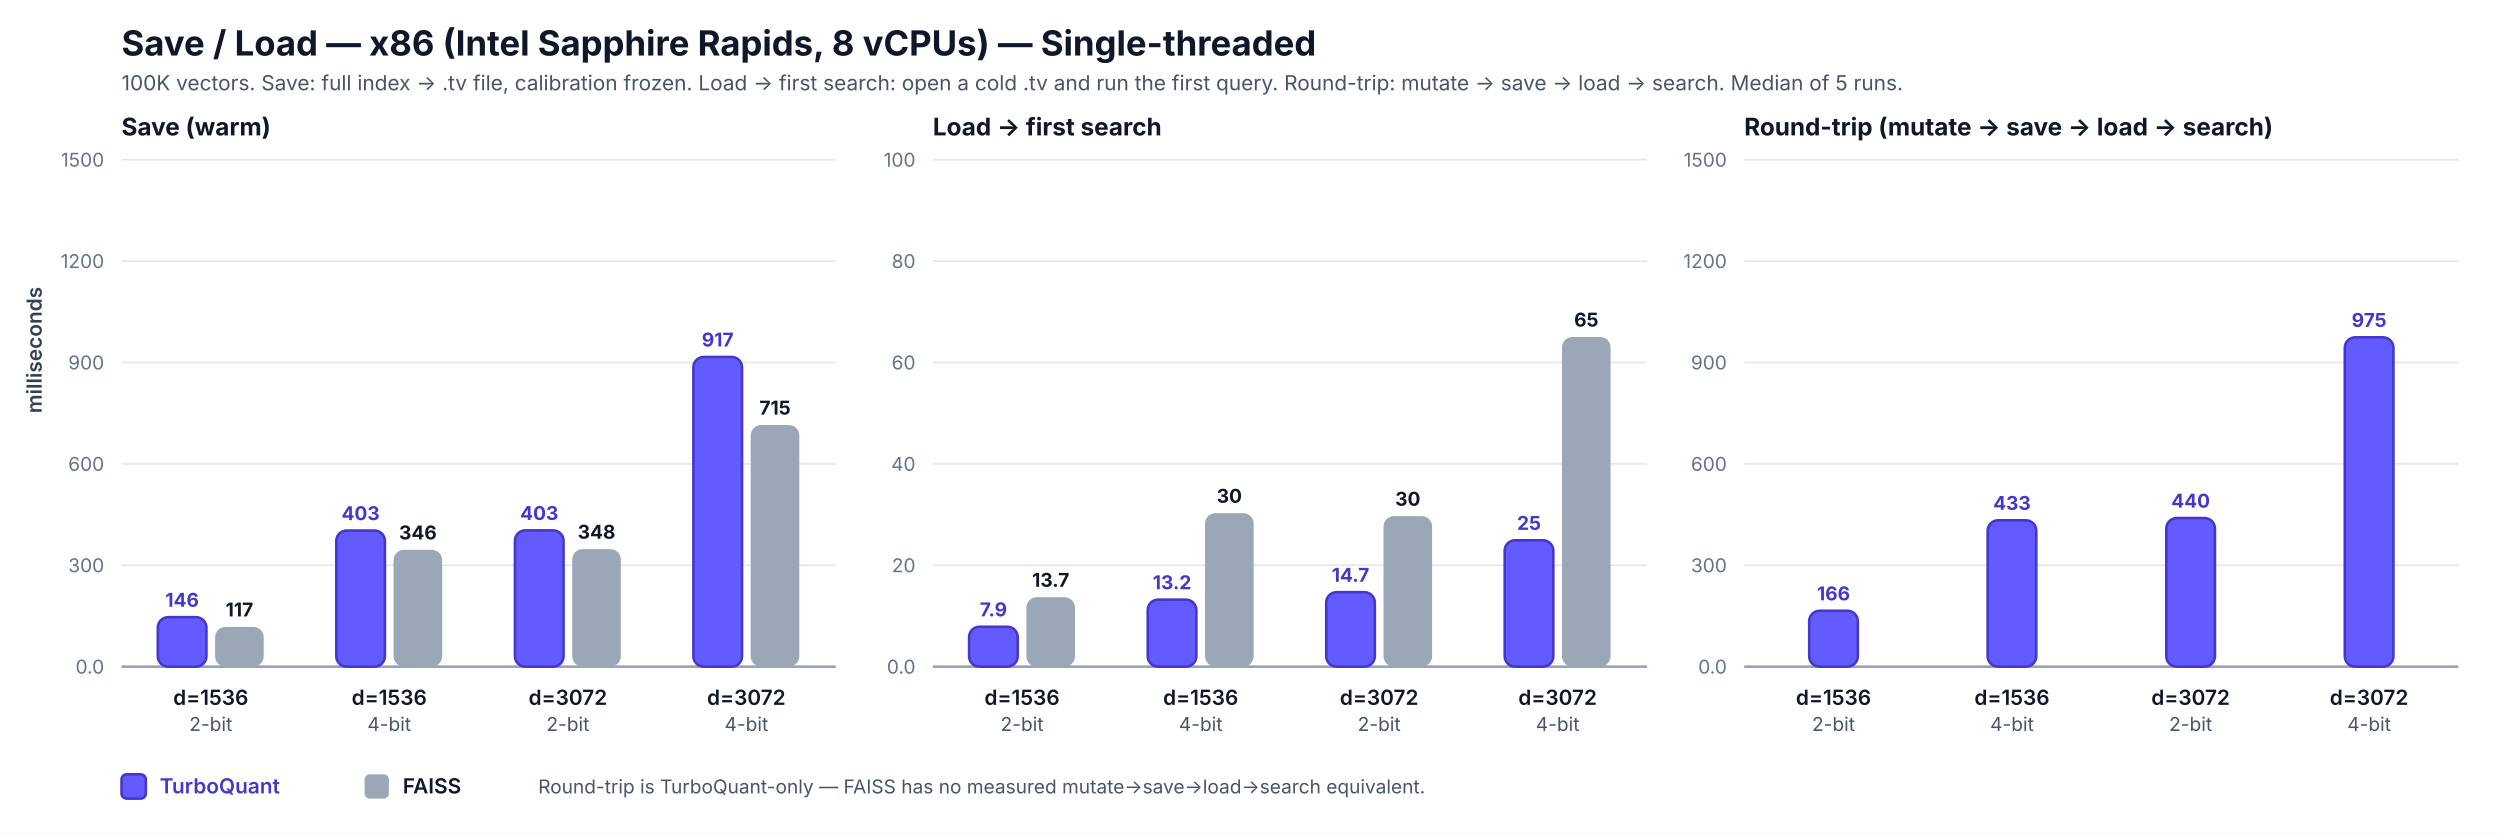
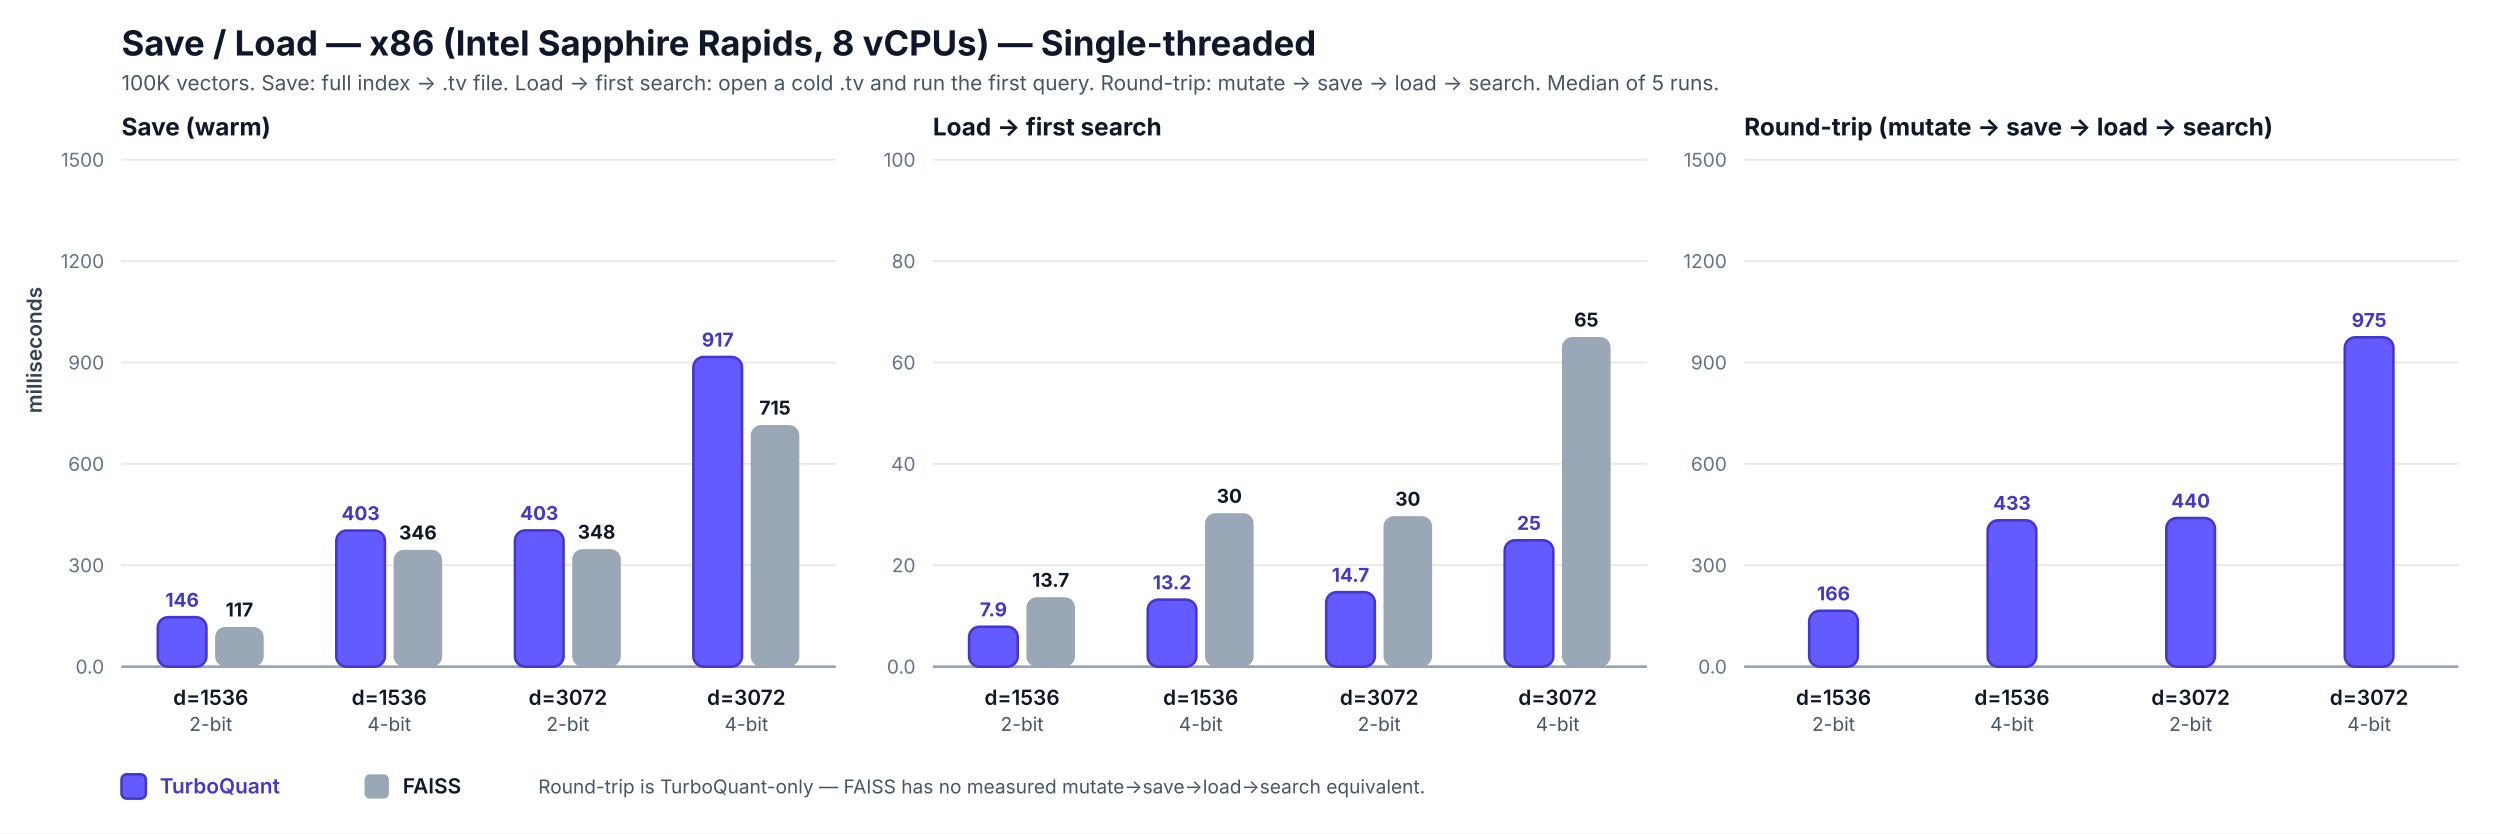
<svg xmlns="http://www.w3.org/2000/svg" width="1440" height="480" viewBox="0 0 1440 480" role="img" aria-label="Persist — x86 (Intel Sapphire Rapids, 8 vCPUs) — Single-threaded">
  <style>
  .title { font: 700 20px -apple-system, BlinkMacSystemFont, "Segoe UI", sans-serif; fill: #0f172a; }
  .subtitle { font: 400 12px -apple-system, BlinkMacSystemFont, "Segoe UI", sans-serif; fill: #475569; }
  .panel { font: 700 14px -apple-system, BlinkMacSystemFont, "Segoe UI", sans-serif; fill: #0f172a; }
  .label { font: 600 12px -apple-system, BlinkMacSystemFont, "Segoe UI", sans-serif; fill: #0f172a; }
  .secondary { font: 400 11px -apple-system, BlinkMacSystemFont, "Segoe UI", sans-serif; fill: #475569; }
  .tick { font: 400 11px -apple-system, BlinkMacSystemFont, "Segoe UI", sans-serif; fill: #64748b; }
  .value { font: 700 11px -apple-system, BlinkMacSystemFont, "Segoe UI", sans-serif; fill: #0f172a; }
  .value-accent { font: 700 11px -apple-system, BlinkMacSystemFont, "Segoe UI", sans-serif; fill: #4338ca; }
  .axis { font: 600 12px -apple-system, BlinkMacSystemFont, "Segoe UI", sans-serif; fill: #334155; }
  .legend { font: 600 12px -apple-system, BlinkMacSystemFont, "Segoe UI", sans-serif; fill: #0f172a; }
</style>
  <rect width="100%" height="100%" fill="#ffffff" />
  <text x="70" y="32" class="title">Save / Load — x86 (Intel Sapphire Rapids, 8 vCPUs) — Single-threaded</text>
-   <text x="70" y="52" class="subtitle">100K vectors. Save: full index → .tv file, calibration frozen. Load → first search: open a cold .tv and run the first query. Round-trip: mutate → save → load → search. Median of 5 runs.</text>
+   <text x="70" y="52" class="subtitle">100K vectors. Save: full index → .tv file. Load → first search: open a cold .tv and run the first query. Round-trip: mutate → save → load → search. Median of 5 runs.</text>
  <line x1="70.0" y1="384.0" x2="481.333" y2="384.0" stroke="#e5e7eb" stroke-width="1" />
  <text x="60.0" y="388.0" text-anchor="end" class="tick">0.0</text>
  <line x1="70.0" y1="325.6" x2="481.333" y2="325.6" stroke="#e5e7eb" stroke-width="1" />
  <text x="60.0" y="329.6" text-anchor="end" class="tick">300</text>
  <line x1="70.0" y1="267.2" x2="481.333" y2="267.2" stroke="#e5e7eb" stroke-width="1" />
  <text x="60.0" y="271.2" text-anchor="end" class="tick">600</text>
  <line x1="70.0" y1="208.8" x2="481.333" y2="208.8" stroke="#e5e7eb" stroke-width="1" />
  <text x="60.0" y="212.8" text-anchor="end" class="tick">900</text>
  <line x1="70.0" y1="150.4" x2="481.333" y2="150.4" stroke="#e5e7eb" stroke-width="1" />
  <text x="60.0" y="154.4" text-anchor="end" class="tick">1200</text>
  <line x1="70.0" y1="92.0" x2="481.333" y2="92.0" stroke="#e5e7eb" stroke-width="1" />
  <text x="60.0" y="96.0" text-anchor="end" class="tick">1500</text>
  <line x1="70.0" y1="384.0" x2="481.333" y2="384.0" stroke="#94a3b8" stroke-width="1.5" />
  <text x="70.0" y="78" class="panel">Save (warm)</text>
  <rect x="90.9" y="355.5" width="28" height="28.5" rx="6" fill="#635bff" stroke="#4338ca" stroke-width="1.5" />
  <text x="104.9" y="349.5" text-anchor="middle" class="value-accent">146</text>
  <rect x="123.9" y="361.1" width="28" height="22.9" rx="6" fill="#9aa7b6" />
  <text x="137.9" y="355.1" text-anchor="middle" class="value">117</text>
  <text x="121.4" y="406" text-anchor="middle" class="label">d=1536</text>
  <text x="121.4" y="421" text-anchor="middle" class="secondary">2-bit</text>
  <rect x="193.7" y="305.6" width="28" height="78.4" rx="6" fill="#635bff" stroke="#4338ca" stroke-width="1.5" />
  <text x="207.7" y="299.6" text-anchor="middle" class="value-accent">403</text>
  <rect x="226.7" y="316.7" width="28" height="67.3" rx="6" fill="#9aa7b6" />
  <text x="240.7" y="310.7" text-anchor="middle" class="value">346</text>
  <text x="224.2" y="406" text-anchor="middle" class="label">d=1536</text>
  <text x="224.2" y="421" text-anchor="middle" class="secondary">4-bit</text>
  <rect x="296.6" y="305.5" width="28" height="78.5" rx="6" fill="#635bff" stroke="#4338ca" stroke-width="1.5" />
  <text x="310.6" y="299.5" text-anchor="middle" class="value-accent">403</text>
  <rect x="329.6" y="316.3" width="28" height="67.7" rx="6" fill="#9aa7b6" />
  <text x="343.6" y="310.3" text-anchor="middle" class="value">348</text>
  <text x="327.1" y="406" text-anchor="middle" class="label">d=3072</text>
  <text x="327.1" y="421" text-anchor="middle" class="secondary">2-bit</text>
  <rect x="399.4" y="205.6" width="28" height="178.4" rx="6" fill="#635bff" stroke="#4338ca" stroke-width="1.5" />
  <text x="413.4" y="199.6" text-anchor="middle" class="value-accent">917</text>
  <rect x="432.4" y="244.8" width="28" height="139.2" rx="6" fill="#9aa7b6" />
  <text x="446.4" y="238.8" text-anchor="middle" class="value">715</text>
  <text x="429.9" y="406" text-anchor="middle" class="label">d=3072</text>
  <text x="429.9" y="421" text-anchor="middle" class="secondary">4-bit</text>
  <line x1="537.333" y1="384.0" x2="948.667" y2="384.0" stroke="#e5e7eb" stroke-width="1" />
  <text x="527.333" y="388.0" text-anchor="end" class="tick">0.0</text>
  <line x1="537.333" y1="325.6" x2="948.667" y2="325.6" stroke="#e5e7eb" stroke-width="1" />
  <text x="527.333" y="329.6" text-anchor="end" class="tick">20</text>
  <line x1="537.333" y1="267.2" x2="948.667" y2="267.2" stroke="#e5e7eb" stroke-width="1" />
  <text x="527.333" y="271.2" text-anchor="end" class="tick">40</text>
  <line x1="537.333" y1="208.8" x2="948.667" y2="208.8" stroke="#e5e7eb" stroke-width="1" />
  <text x="527.333" y="212.8" text-anchor="end" class="tick">60</text>
  <line x1="537.333" y1="150.4" x2="948.667" y2="150.4" stroke="#e5e7eb" stroke-width="1" />
  <text x="527.333" y="154.4" text-anchor="end" class="tick">80</text>
  <line x1="537.333" y1="92.0" x2="948.667" y2="92.0" stroke="#e5e7eb" stroke-width="1" />
  <text x="527.333" y="96.0" text-anchor="end" class="tick">100</text>
  <line x1="537.333" y1="384.0" x2="948.667" y2="384.0" stroke="#94a3b8" stroke-width="1.5" />
  <text x="537.333" y="78" class="panel">Load → first search</text>
  <rect x="558.2" y="361.0" width="28" height="23.0" rx="6" fill="#635bff" stroke="#4338ca" stroke-width="1.5" />
  <text x="572.2" y="355.0" text-anchor="middle" class="value-accent">7.9</text>
  <rect x="591.2" y="344.0" width="28" height="40.0" rx="6" fill="#9aa7b6" />
  <text x="605.2" y="338.0" text-anchor="middle" class="value">13.7</text>
  <text x="588.7" y="406" text-anchor="middle" class="label">d=1536</text>
  <text x="588.7" y="421" text-anchor="middle" class="secondary">2-bit</text>
  <rect x="661.1" y="345.4" width="28" height="38.6" rx="6" fill="#635bff" stroke="#4338ca" stroke-width="1.5" />
  <text x="675.1" y="339.4" text-anchor="middle" class="value-accent">13.2</text>
  <rect x="694.1" y="295.6" width="28" height="88.4" rx="6" fill="#9aa7b6" />
  <text x="708.1" y="289.6" text-anchor="middle" class="value">30</text>
  <text x="691.6" y="406" text-anchor="middle" class="label">d=1536</text>
  <text x="691.6" y="421" text-anchor="middle" class="secondary">4-bit</text>
  <rect x="763.9" y="341.1" width="28" height="42.9" rx="6" fill="#635bff" stroke="#4338ca" stroke-width="1.5" />
  <text x="777.9" y="335.1" text-anchor="middle" class="value-accent">14.7</text>
  <rect x="796.9" y="297.3" width="28" height="86.7" rx="6" fill="#9aa7b6" />
  <text x="810.9" y="291.3" text-anchor="middle" class="value">30</text>
  <text x="794.4" y="406" text-anchor="middle" class="label">d=3072</text>
  <text x="794.4" y="421" text-anchor="middle" class="secondary">2-bit</text>
  <rect x="866.7" y="311.2" width="28" height="72.8" rx="6" fill="#635bff" stroke="#4338ca" stroke-width="1.5" />
  <text x="880.7" y="305.2" text-anchor="middle" class="value-accent">25</text>
  <rect x="899.7" y="194.1" width="28" height="189.9" rx="6" fill="#9aa7b6" />
  <text x="913.7" y="188.1" text-anchor="middle" class="value">65</text>
  <text x="897.2" y="406" text-anchor="middle" class="label">d=3072</text>
  <text x="897.2" y="421" text-anchor="middle" class="secondary">4-bit</text>
  <line x1="1004.667" y1="384.0" x2="1416.0" y2="384.0" stroke="#e5e7eb" stroke-width="1" />
  <text x="994.667" y="388.0" text-anchor="end" class="tick">0.0</text>
  <line x1="1004.667" y1="325.6" x2="1416.0" y2="325.6" stroke="#e5e7eb" stroke-width="1" />
  <text x="994.667" y="329.6" text-anchor="end" class="tick">300</text>
  <line x1="1004.667" y1="267.2" x2="1416.0" y2="267.2" stroke="#e5e7eb" stroke-width="1" />
  <text x="994.667" y="271.2" text-anchor="end" class="tick">600</text>
  <line x1="1004.667" y1="208.8" x2="1416.0" y2="208.8" stroke="#e5e7eb" stroke-width="1" />
  <text x="994.667" y="212.8" text-anchor="end" class="tick">900</text>
  <line x1="1004.667" y1="150.4" x2="1416.0" y2="150.4" stroke="#e5e7eb" stroke-width="1" />
  <text x="994.667" y="154.4" text-anchor="end" class="tick">1200</text>
  <line x1="1004.667" y1="92.0" x2="1416.0" y2="92.0" stroke="#e5e7eb" stroke-width="1" />
  <text x="994.667" y="96.0" text-anchor="end" class="tick">1500</text>
  <line x1="1004.667" y1="384.0" x2="1416.0" y2="384.0" stroke="#94a3b8" stroke-width="1.5" />
  <text x="1004.667" y="78" class="panel">Round-trip (mutate → save → load → search)</text>
  <rect x="1042.1" y="351.8" width="28" height="32.2" rx="6" fill="#635bff" stroke="#4338ca" stroke-width="1.5" />
  <text x="1056.1" y="345.8" text-anchor="middle" class="value-accent">166</text>
  <text x="1056.1" y="406" text-anchor="middle" class="label">d=1536</text>
  <text x="1056.1" y="421" text-anchor="middle" class="secondary">2-bit</text>
  <rect x="1144.9" y="299.7" width="28" height="84.3" rx="6" fill="#635bff" stroke="#4338ca" stroke-width="1.5" />
  <text x="1158.9" y="293.7" text-anchor="middle" class="value-accent">433</text>
  <text x="1158.9" y="406" text-anchor="middle" class="label">d=1536</text>
  <text x="1158.9" y="421" text-anchor="middle" class="secondary">4-bit</text>
  <rect x="1247.8" y="298.4" width="28" height="85.6" rx="6" fill="#635bff" stroke="#4338ca" stroke-width="1.5" />
  <text x="1261.8" y="292.4" text-anchor="middle" class="value-accent">440</text>
  <text x="1261.8" y="406" text-anchor="middle" class="label">d=3072</text>
  <text x="1261.8" y="421" text-anchor="middle" class="secondary">2-bit</text>
  <rect x="1350.6" y="194.3" width="28" height="189.7" rx="6" fill="#635bff" stroke="#4338ca" stroke-width="1.5" />
  <text x="1364.6" y="188.3" text-anchor="middle" class="value-accent">975</text>
  <text x="1364.6" y="406" text-anchor="middle" class="label">d=3072</text>
  <text x="1364.6" y="421" text-anchor="middle" class="secondary">4-bit</text>
  <text x="24" y="238.0" transform="rotate(-90, 24, 238.0)" class="axis">milliseconds</text>
  <rect x="70" y="446" width="14" height="14" rx="3" fill="#635bff" stroke="#4338ca" stroke-width="1.5" />
  <text x="92" y="457" class="legend" style="fill: #4338ca;">TurboQuant</text>
  <rect x="210" y="446" width="14" height="14" rx="3" fill="#9aa7b6" />
  <text x="232" y="457" class="legend">FAISS</text>
  <text x="310" y="457" class="secondary">Round-trip is TurboQuant-only — FAISS has no measured mutate→save→load→search equivalent.</text>
</svg>
